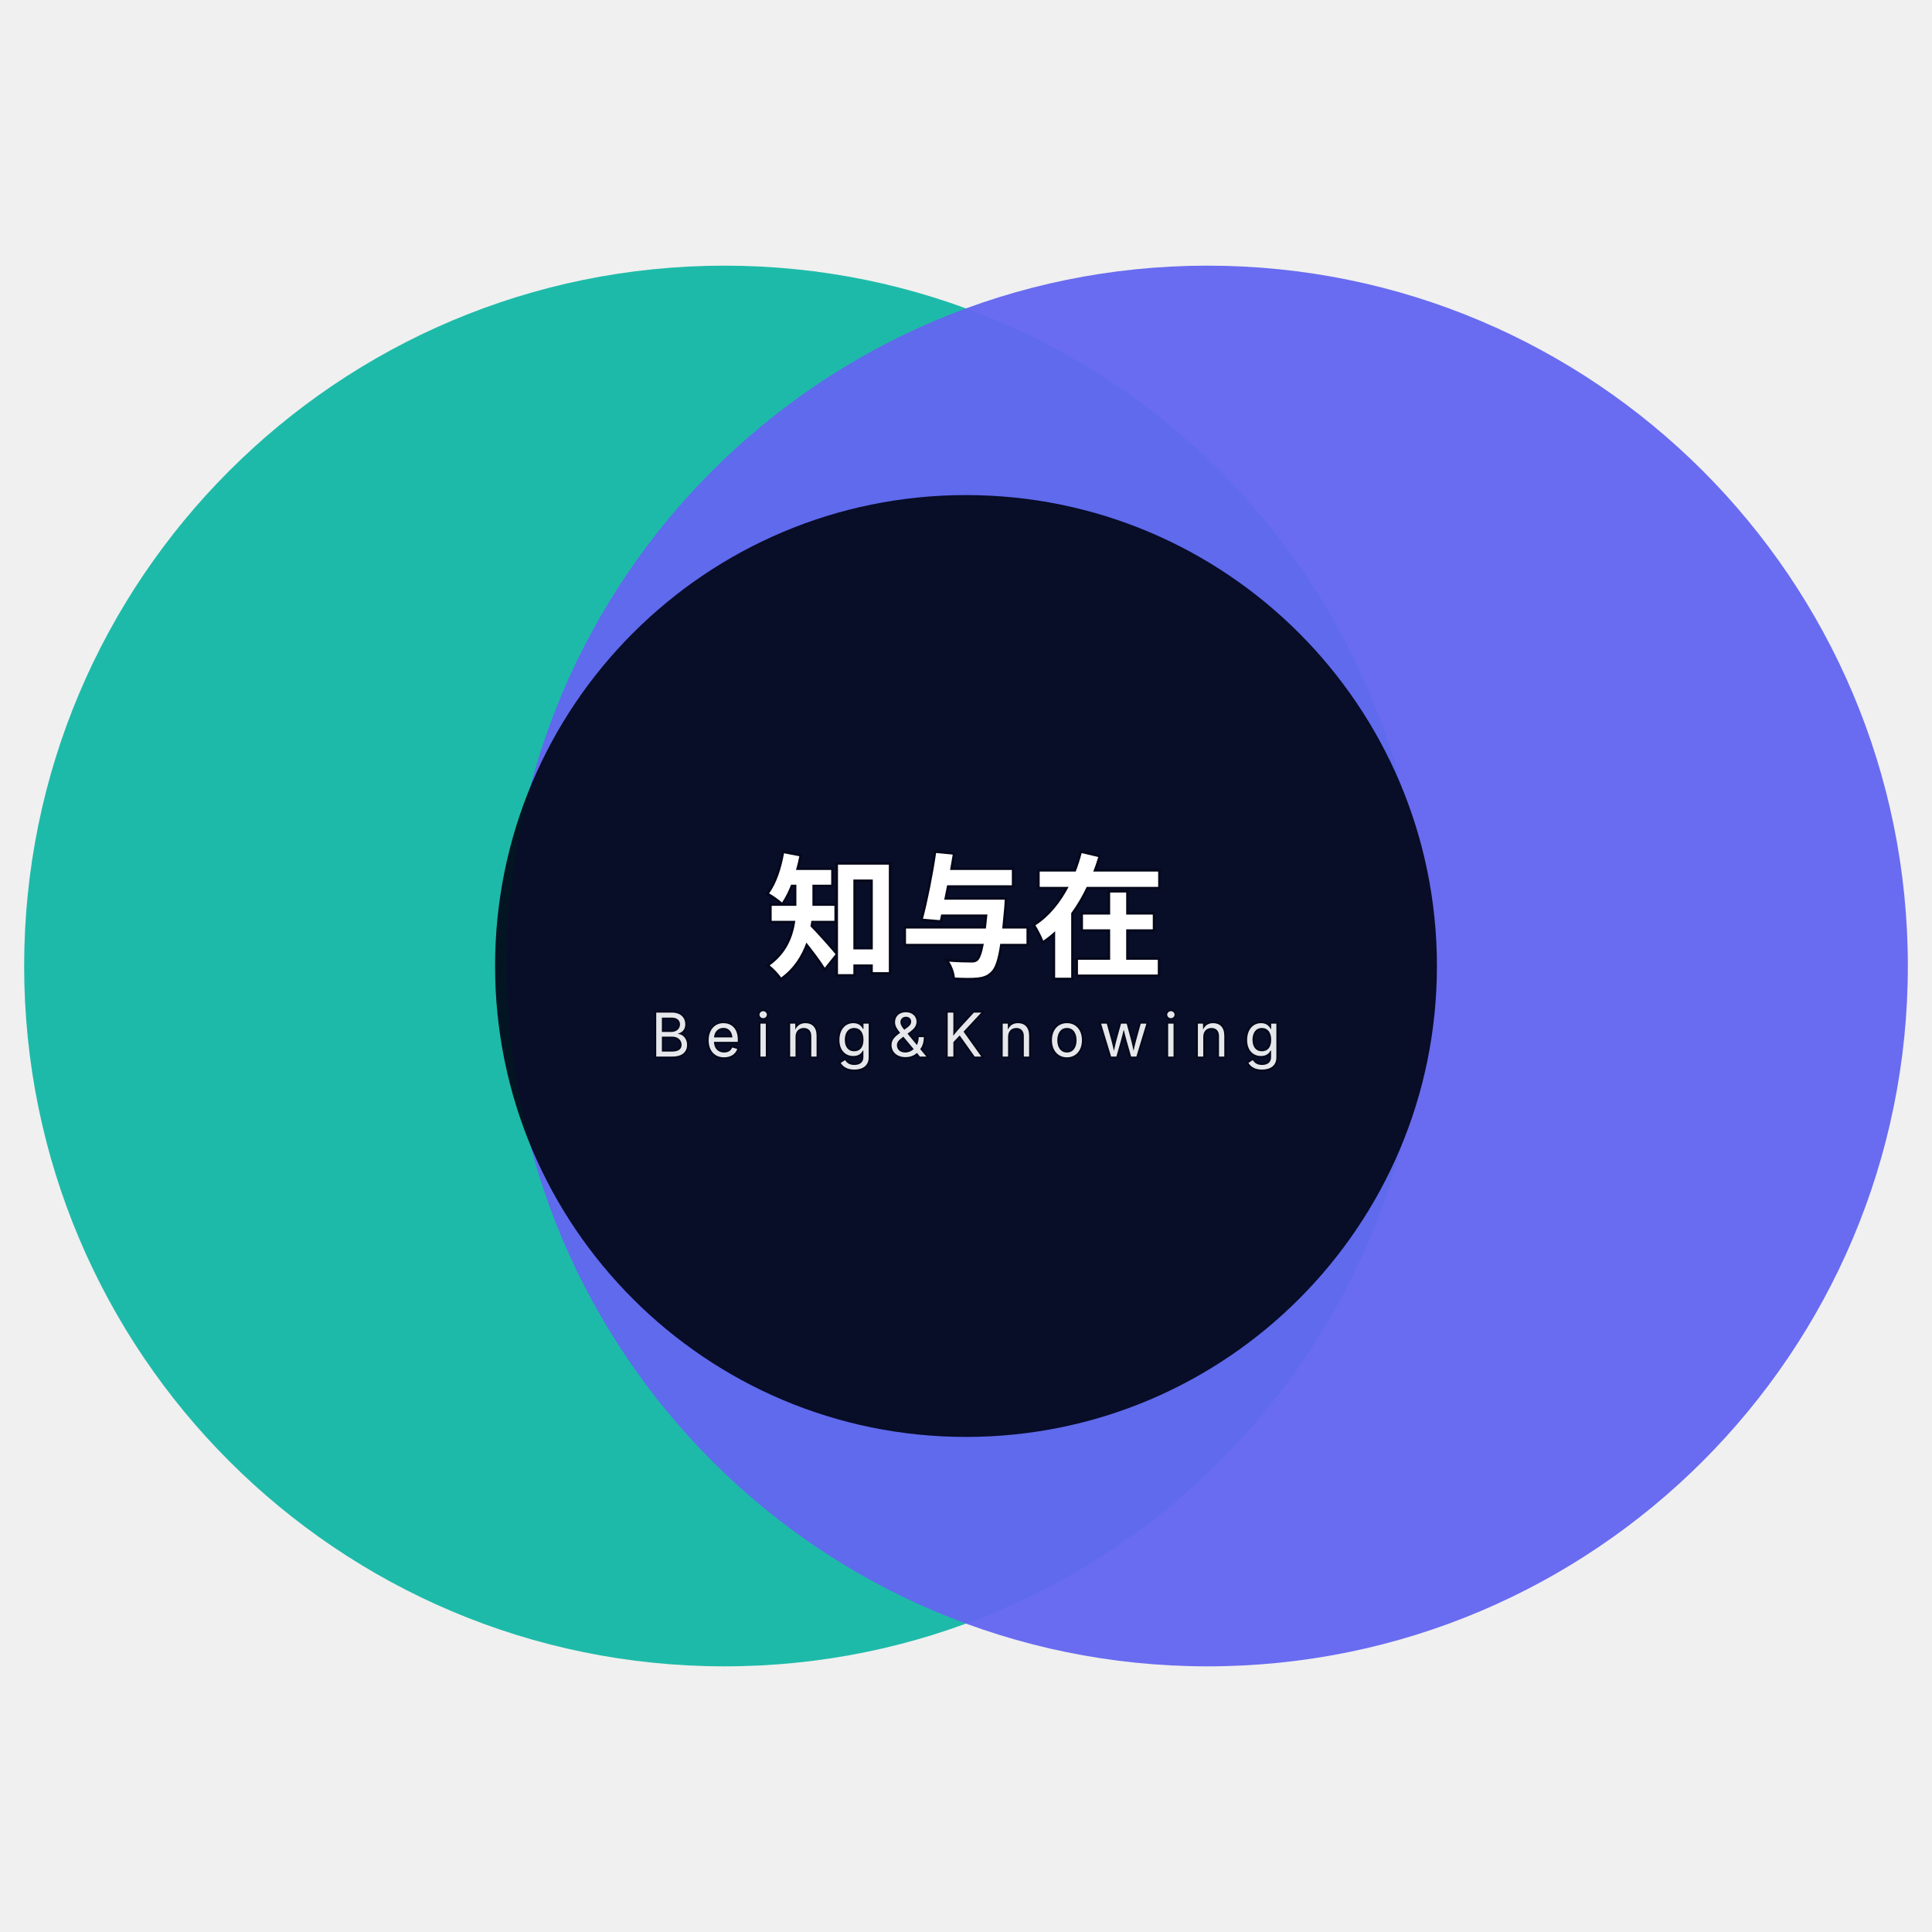
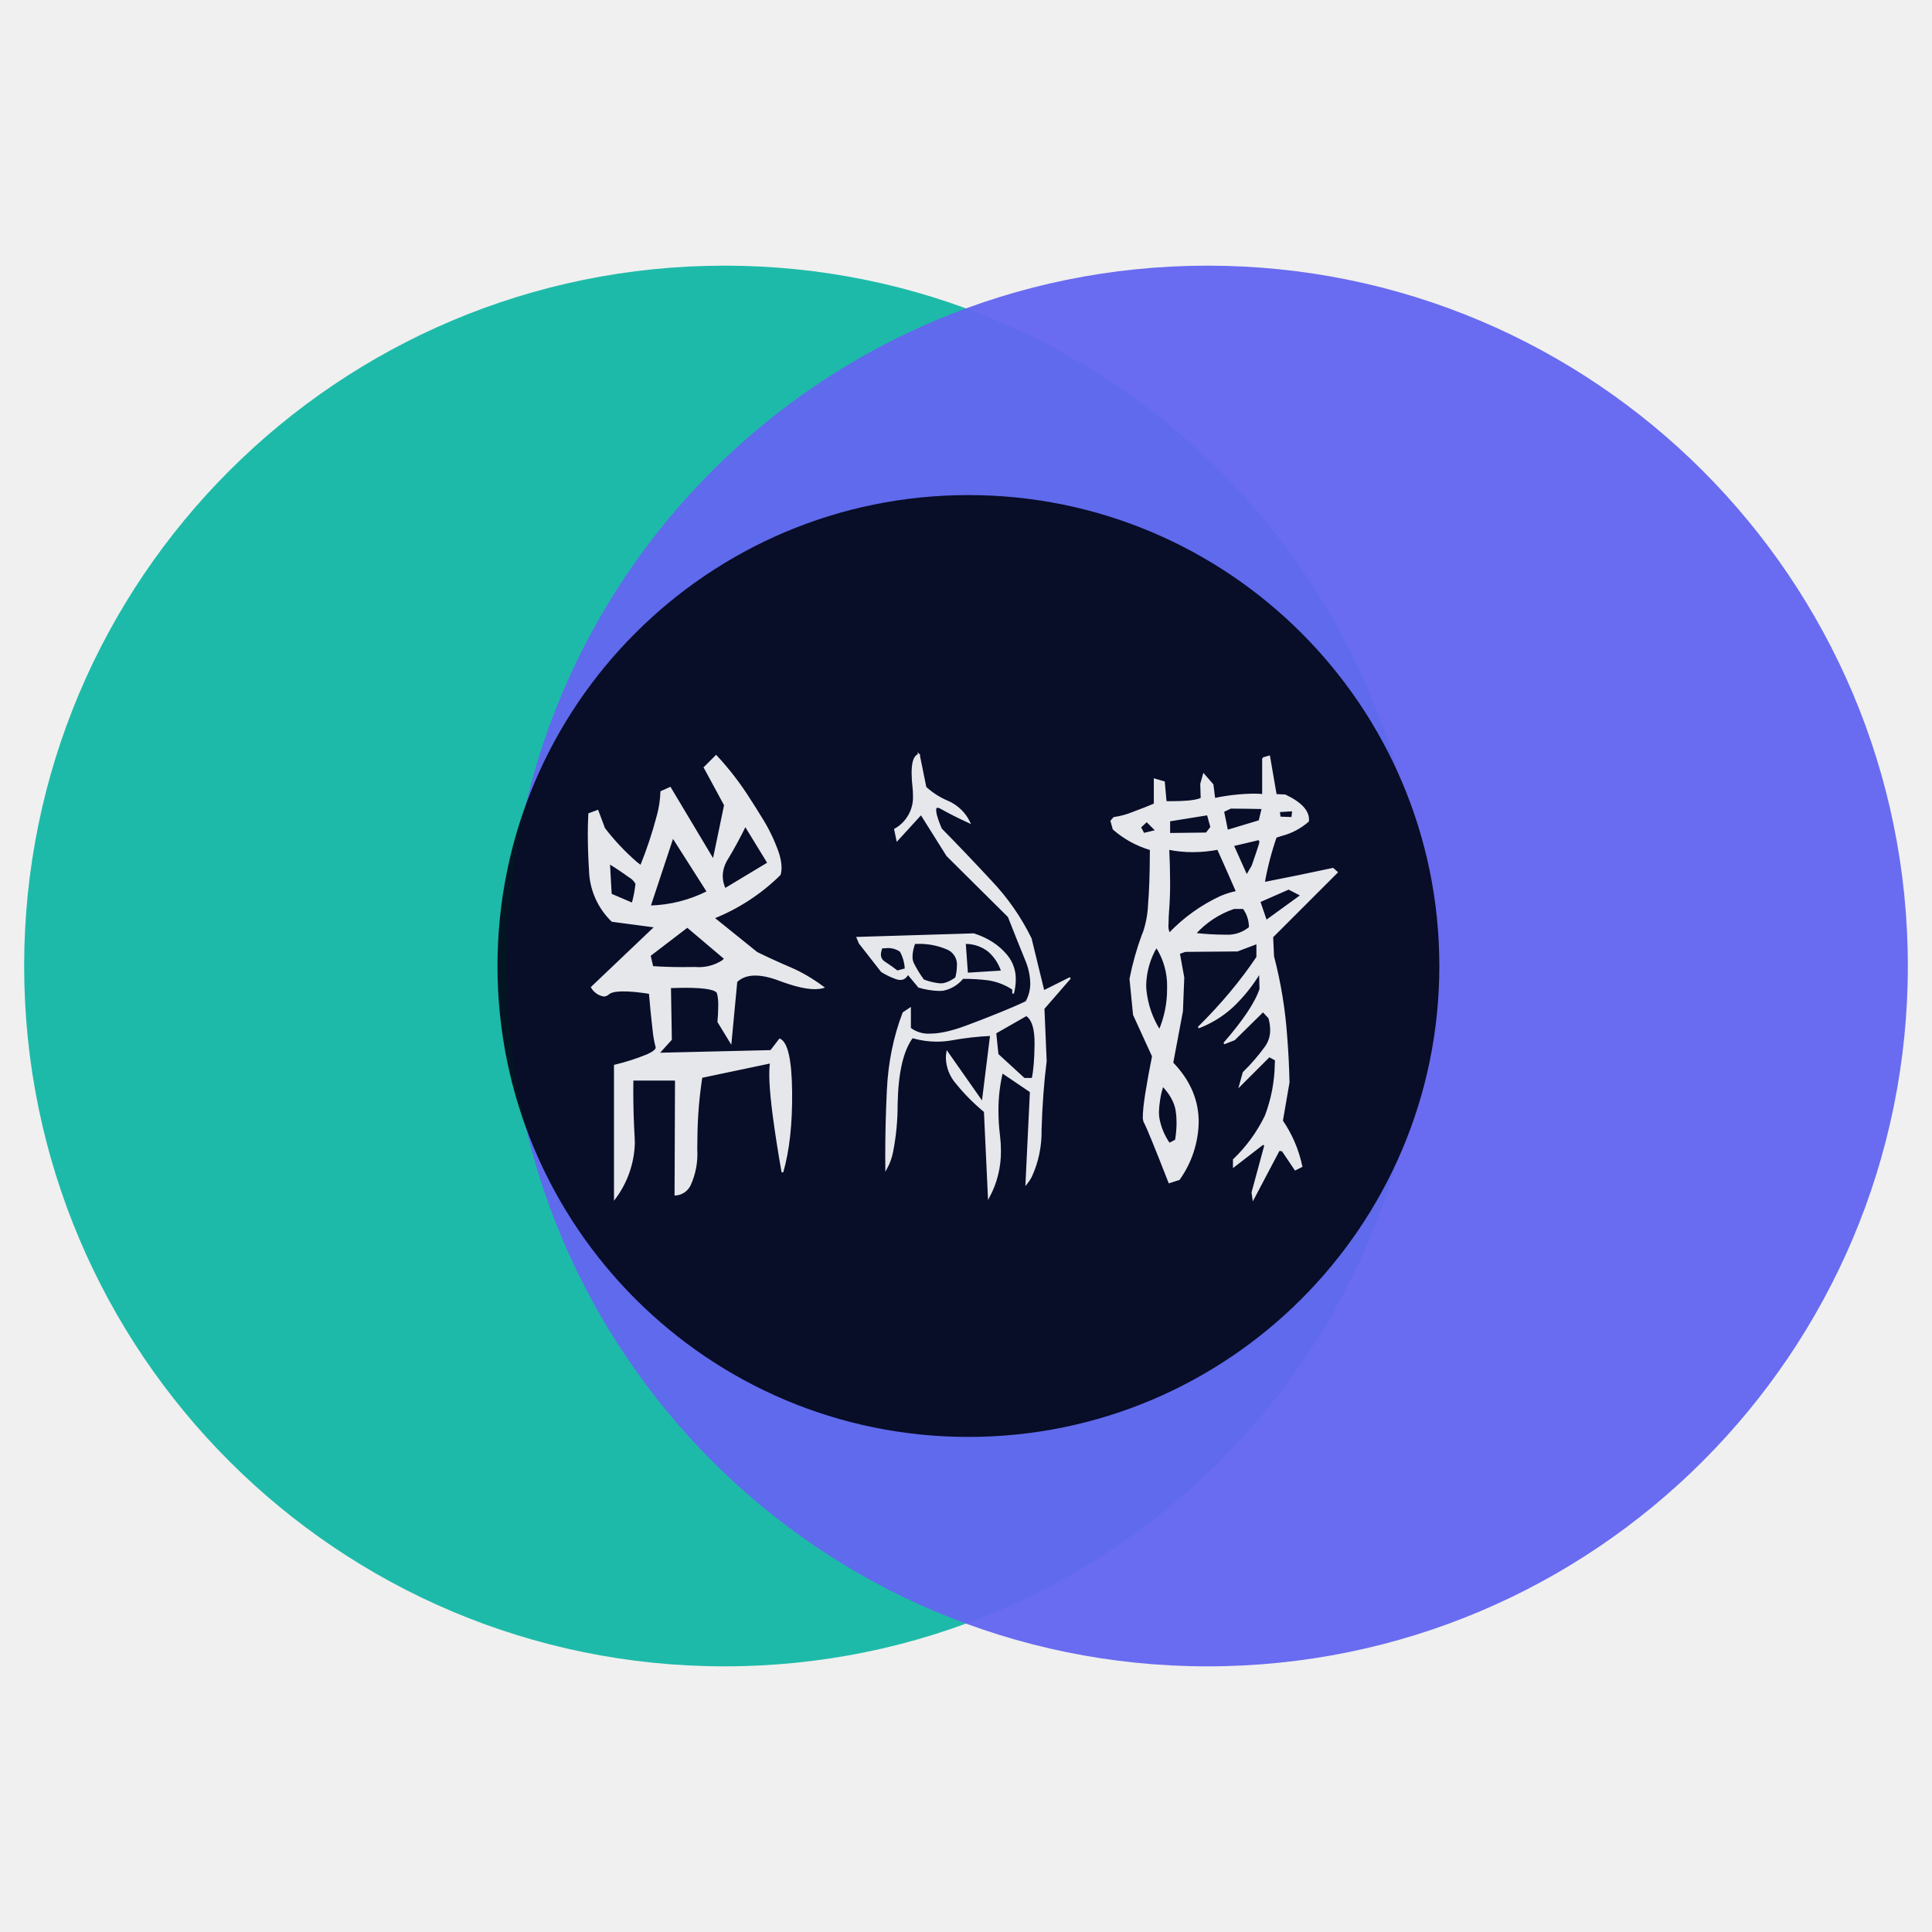
<svg xmlns="http://www.w3.org/2000/svg" width="320" height="320" aria-labelledby="title desc">
  <circle cx="120" cy="160" r="116" fill="#14b8a6" fill-opacity=".95" />
  <circle cx="200" cy="160" r="116" fill="#6366f1" fill-opacity=".95" />
-   <circle cx="160" cy="160" r="78" fill="#020617" fill-opacity=".92" />
-   <text x="160" y="160" fill="#fff" stroke="#000" stroke-width=".8" stroke-opacity=".35" font-family="system-ui, -apple-system, BlinkMacSystemFont, 'Segoe UI', 'Noto Sans SC', sans-serif" font-size="22" font-weight="600" paint-order="stroke fill" text-anchor="middle">知与在</text>
-   <text x="160" y="175" fill="#e5e7eb" stroke="#000" stroke-width=".6" stroke-opacity=".35" font-family="system-ui, -apple-system, BlinkMacSystemFont, 'Segoe UI', sans-serif" font-size="10" letter-spacing="2.5" paint-order="stroke fill" text-anchor="middle">Being&amp;Knowing</text>
+   <circle cx="160.4" cy="160" r="78" fill="#020617" fill-opacity=".92" />
+   <g stroke-linecap="round" fill-rule="evenodd" font-size="12" stroke="#e5e7eb" stroke-width=".05mm" fill="#e5e7eb">
+     <path d="M116.704 127.124l1.904-1.905a48.438 48.438 0 015.572 7.251 103.61 103.61 0 011.752 2.784 28.393 28.393 0 012.975 6.135q.403 1.323.403 2.331a3.831 3.831 0 01-.154 1.128 32.985 32.985 0 01-10.988 7.179l7.18 5.785q2.855 1.392 5.528 2.528 2.673 1.134 5.457 3.186-2.14.621-6.652-1.002a37.22 37.22 0 01-.563-.207q-4.944-1.868-7.141.256l-.951 10.034-2.052-3.369a31.689 31.689 0 00.13-2.633 8.104 8.104 0 00-.202-2.09q-.299-1.045-5.352-1.045a66.405 66.405 0 00-2.559.056l.147 8.641-2.124 2.345 18.676-.44 1.466-1.905q1.83.88 1.903 8.753.074 7.873-1.464 13.221a215.303 215.303 0 01-1.464-9.342q-.837-6.438-.457-8.729a5.448 5.448 0 01.016-.094l-11.499 2.418a69.498 69.498 0 00-.82 10.194 126.933 126.933 0 00-.023 1.78 12.359 12.359 0 01-1.117 5.963 2.856 2.856 0 01-2.361 1.545l.073-19.043h-7.177a124.27 124.27 0 00-.015 1.911 131.734 131.734 0 00.234 7.793 13.11 13.11 0 01.024.777 16.021 16.021 0 01-3.173 9.148V176.49a36.522 36.522 0 005.366-1.722q1.543-.695 1.543-1.251a.404.404 0 00-.024-.14 16.94 16.94 0 01-.495-2.829 172.67 172.67 0 01-.604-6.07q-5.712-.879-6.848.111a1.183 1.183 0 01-.789.321 2.877 2.877 0 01-1.957-1.383l10.546-10.035-7.177-.953a12.114 12.114 0 01-3.699-8.458 95.475 95.475 0 01-.198-5.885 61.119 61.119 0 01.088-3.38l1.391-.514 1.1 2.93a38.913 38.913 0 005.274 5.61 14.148 14.148 0 00.805.616 69.456 69.456 0 002.791-8.418 17.13 17.13 0 00.578-3.886l1.464-.66 7.178 12.012 1.904-9.156-3.368-6.225zm-5.273 11.499l-3.809 11.499a22.319 22.319 0 009.595-2.417l-5.786-9.082zm2.416 14.868l-6.225 4.761.44 1.905a70.261 70.261 0 005.081.163 107.36 107.36 0 001.95-.018 7.255 7.255 0 004.673-1.173 1.989 1.989 0 00.307-.364l-6.226-5.274zm6.226-6.225l7.178-4.322-3.809-6.224a67.878 67.878 0 01-3.003 5.529 5.458 5.458 0 00-.872 2.856 5.034 5.034 0 00.506 2.161zm-19.189-4.322l.292 5.201 3.59 1.537a20.59 20.59 0 00.624-3.215v-.046a1.22 1.22 0 00-.001-.071 2.897 2.897 0 00-1.145-1.163 48.111 48.111 0 00-3.36-2.243zM152.197 125l1.098 5.42a12.758 12.758 0 003.737 2.38 7.101 7.101 0 013.515 3.406q-2.71-1.244-4.65-2.344a1.345 1.345 0 00-.611-.213q-.813 0 .16 2.618a27.258 27.258 0 00.413 1.038q4.103 4.174 8.313 8.716a38.105 38.105 0 016.555 9.449l2.124 8.715 4.395-2.198-4.395 5.054.368 8.716q-.66 5.2-.843 11.39a17.687 17.687 0 01-1.628 7.759 7.375 7.375 0 01-.753 1.139l.732-15.234-4.76-3.223a27.075 27.075 0 00-.736 6.398 33.8 33.8 0 00.26 4.111 20.355 20.355 0 01.156 2.478 15.85 15.85 0 01-1.877 7.667l-.66-14.136q-2.637-2.197-4.65-4.687a6.614 6.614 0 01-1.654-4.187 5.708 5.708 0 01.079-.94l5.859 8.35 1.392-11.206a49.238 49.238 0 00-6.481.732 14.038 14.038 0 01-2.489.223 14.593 14.593 0 01-4.068-.59q-2.416 3.224-2.563 11.134a40.234 40.234 0 01-.755 7.857 9.705 9.705 0 01-1.002 2.763 189.882 189.882 0 01-.013-2.261 223.714 223.714 0 01.27-10.74q.328-6.847 2.599-12.78l1.098-.733v3.297a5.01 5.01 0 003.308 1.006q2.095 0 5.079-1.003a32.838 32.838 0 001.135-.407 189.639 189.639 0 007.563-3.004 51.693 51.693 0 002.178-.987 6.198 6.198 0 00.788-3.1 10.41 10.41 0 00-.861-3.895 540.12 540.12 0 01-2.856-7.142L156.885 141.7l-4.321-6.885-3.956 4.322-.366-1.758a6.105 6.105 0 003.113-5.733 11.433 11.433 0 00-.072-1.262 21.723 21.723 0 01-.15-2.362q0-2.279.757-2.864a.945.945 0 01.308-.157zm-10.18 30.322l19.263-.586q3.443 1.1 5.456 3.552a6.04 6.04 0 011.368 3.957 9.522 9.522 0 01-.307 2.305v-.732a10.354 10.354 0 00-4.027-1.575 32.66 32.66 0 00-4.322-.256 5.616 5.616 0 01-3.295 1.978 6.212 6.212 0 01-.59.026 13.157 13.157 0 01-3.365-.539l-1.832-2.197q-.585 1.245-1.867.805-1.281-.439-2.454-1.171l-3.662-4.688-.366-.879zm27.978 12.818l-5.127 2.93.366 3.587 4.395 4.03h1.392q.44-1.978.476-5.786.034-3.606-1.341-4.652a2.031 2.031 0 00-.161-.109zm-18.53-11.939a6.582 6.582 0 00-.466 2.213 2.706 2.706 0 00.246 1.193 19.5 19.5 0 001.685 2.746 10.236 10.236 0 002.746.66q1.136.073 2.673-1.026a7.963 7.963 0 00.288-1.98 2.829 2.829 0 00-1.533-2.781 11.631 11.631 0 00-5.214-1.029 20.003 20.003 0 00-.424.004zm8.35 0l.366 5.054 5.786-.366a7.521 7.521 0 00-2.197-3.369 6.201 6.201 0 00-3.956-1.319zm-11.207 4.688l1.392-.366a6.6 6.6 0 00-.842-3.003 3.696 3.696 0 00-2.62-.594 17.268 17.268 0 00-.494.008 2.96 2.96 0 00-.28 1.16 1.472 1.472 0 00.72 1.293 34.861 34.861 0 012.124 1.502zM209.195 125.587l1.026-.295 1.098 6.373 1.537.073q4.029 1.905 3.809 4.248a10.617 10.617 0 01-4.365 2.323 33.599 33.599 0 01-.981.314 49.761 49.761 0 00-1.977 7.617l5.859-1.172 5.566-1.171.659.585-10.694 10.693.147 3.224a72.68 72.68 0 012.187 13.39 130.603 130.603 0 01.377 7.484l-1.098 6.372a20.868 20.868 0 013.222 7.543l-1.026.513-2.124-3.15-.585-.073-4.248 8.056-.147-1.024 2.124-7.838-.366-.219-4.835 3.735v-1.098a25.167 25.167 0 005.274-7.25 25.197 25.197 0 001.652-8.549 50.511 50.511 0 00.033-.755l-1.098-.585-4.835 4.833.587-2.124a32.843 32.843 0 003.697-4.284 4.761 4.761 0 00.85-2.794 7.394 7.394 0 00-.3-2.003l-1.025-1.099-4.761 4.687-1.685.66q4.908-5.64 6.006-9.009l-.073-2.784a26.909 26.909 0 01-4.541 5.678 17.517 17.517 0 01-5.64 3.478q5.714-5.64 9.741-11.646v-2.343l-3.295 1.246-8.643.073-1.025.366.732 4.028-.22 5.566-1.611 8.57q4.029 4.174 4.212 9.265a14.89 14.89 0 01.009.536 16.806 16.806 0 01-3.122 9.462l-1.612.513q-3.341-8.561-4.035-9.88a2.769 2.769 0 00-.066-.118 2.056 2.056 0 01-.134-.918q0-1.166.381-3.655a146.17 146.17 0 011.145-6.303l-3.15-6.885-.585-5.933a46.951 46.951 0 012.02-7.218 17.238 17.238 0 01.213-.51 16.572 16.572 0 00.842-4.626q.274-3.237.292-8.407a210.462 210.462 0 00.002-.7 16.209 16.209 0 01-6.153-3.368l-.366-1.319.439-.513a13.976 13.976 0 003.318-.921 82.587 82.587 0 003.42-1.348V129.1l1.538.44.294 3.297a57.867 57.867 0 00.903.006q3.175 0 4.51-.392a2.804 2.804 0 00.519-.201l-.073-2.416.439-1.54 1.466 1.685.292 2.345a33.975 33.975 0 016.45-.73 17.763 17.763 0 011.607.07v-6.078zm-15.528 20.608a120.157 120.157 0 00-.146-5.595 20.13 20.13 0 004.028.404 22.372 22.372 0 004.174-.404 255.003 255.003 0 011.191 2.655 1211.748 1211.748 0 011.959 4.45 13.861 13.861 0 00-2.65.82 28.026 28.026 0 00-8.556 6.137 3.075 3.075 0 01-.263-1.699 31.996 31.996 0 01.117-2.438 55.684 55.684 0 00.146-4.33zm-2.125 10.591a12.993 12.993 0 00-1.837 6.32 9.767 9.767 0 00.043.931 15.462 15.462 0 002.308 6.666 17.552 17.552 0 001.391-6.922 15.476 15.476 0 00.004-.284 11.922 11.922 0 00-1.909-6.71zm14.43-6.372h-1.612a15.186 15.186 0 00-6.445 4.249 46.431 46.431 0 005.127.293 5.692 5.692 0 003.955-1.318 4.435 4.435 0 00.004-.201 5.334 5.334 0 00-1.028-3.022zm-12.306 39.04l1.1-.587a18.27 18.27 0 00.25-2.917 12.95 12.95 0 00-.14-1.953q-.33-2.16-2.308-4.212a16.337 16.337 0 00-.75 4.398 7.235 7.235 0 00.055.912 10.54 10.54 0 001.794 4.359zm19.776-42.261l-4.834 2.124 1.1 3.222 5.859-4.248-2.125-1.098zm-13.403-12.305l-6.372 1.025v2.197l6.152-.073.806-1.025-.586-2.124zm2.563-.513l.66 3.222 5.346-1.611.513-2.124a287.543 287.543 0 00-5.274-.073l-1.245.586zm5.348 4.761l-3.735.879 2.269 5.054.953-1.611q.879-2.49 1.209-3.59a1.614 1.614 0 00.079-.447q0-.562-.775-.285zm-19.116-2.124l.585 1.098 2.124-.513-1.611-1.611-1.098 1.026zm25.34-2.784l-2.342.147.145 1.026 2.052.072.145-1.245z" stroke-width=".075mm" />
+   </g>
</svg>
